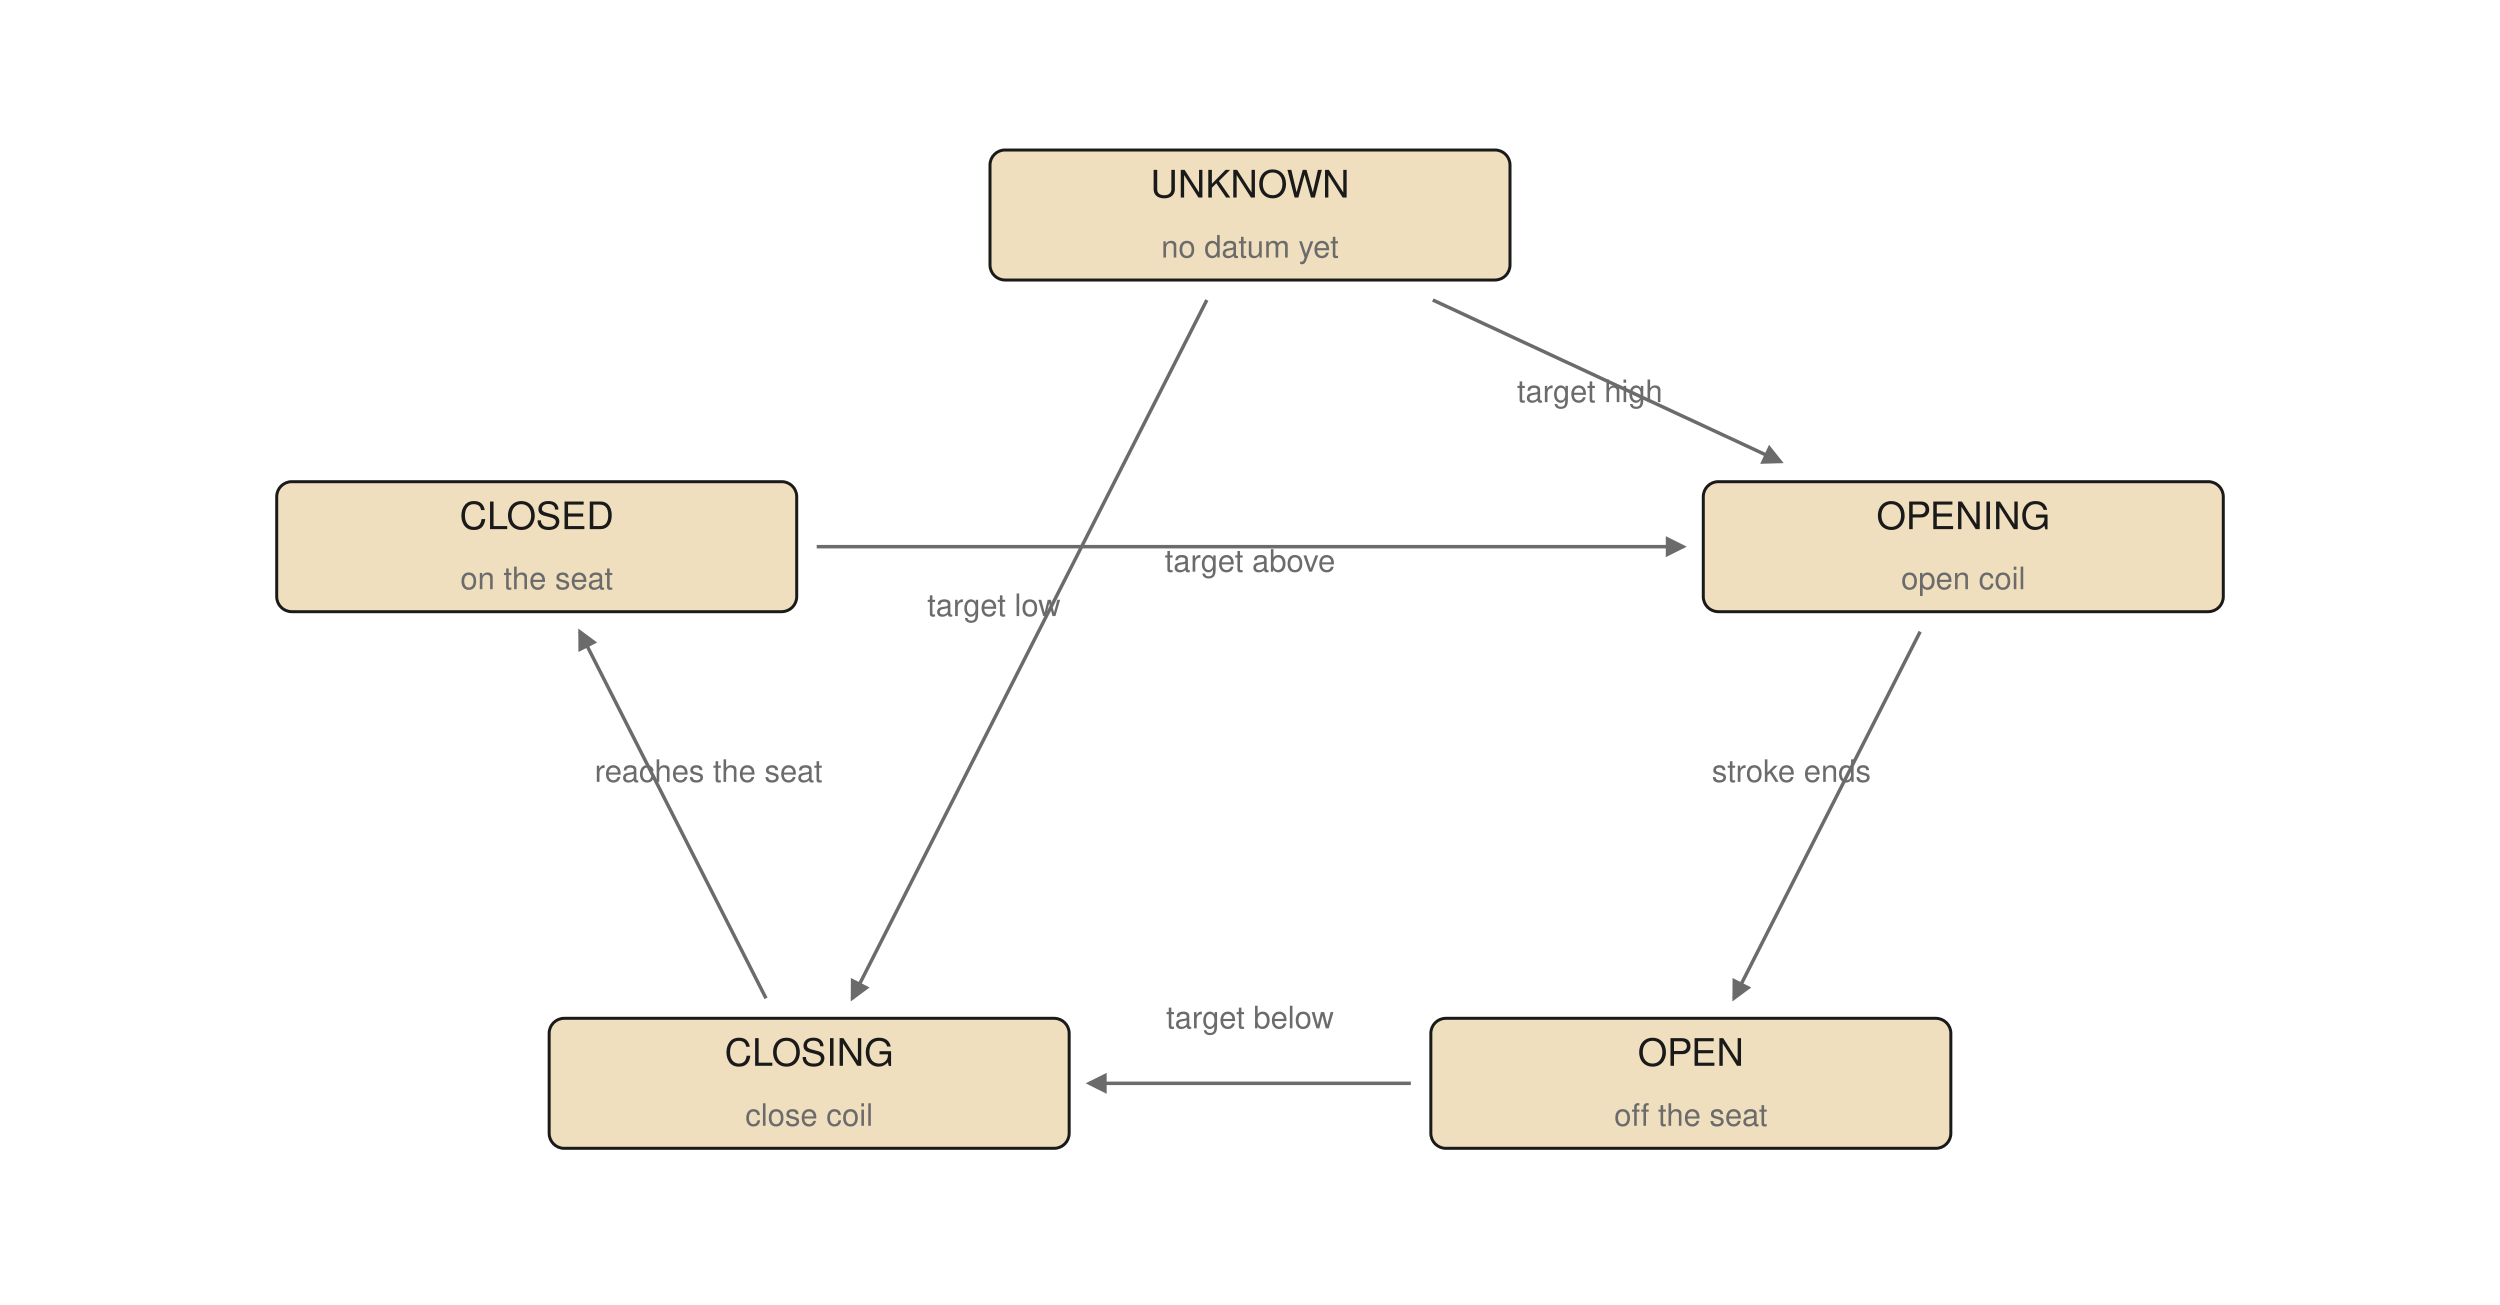
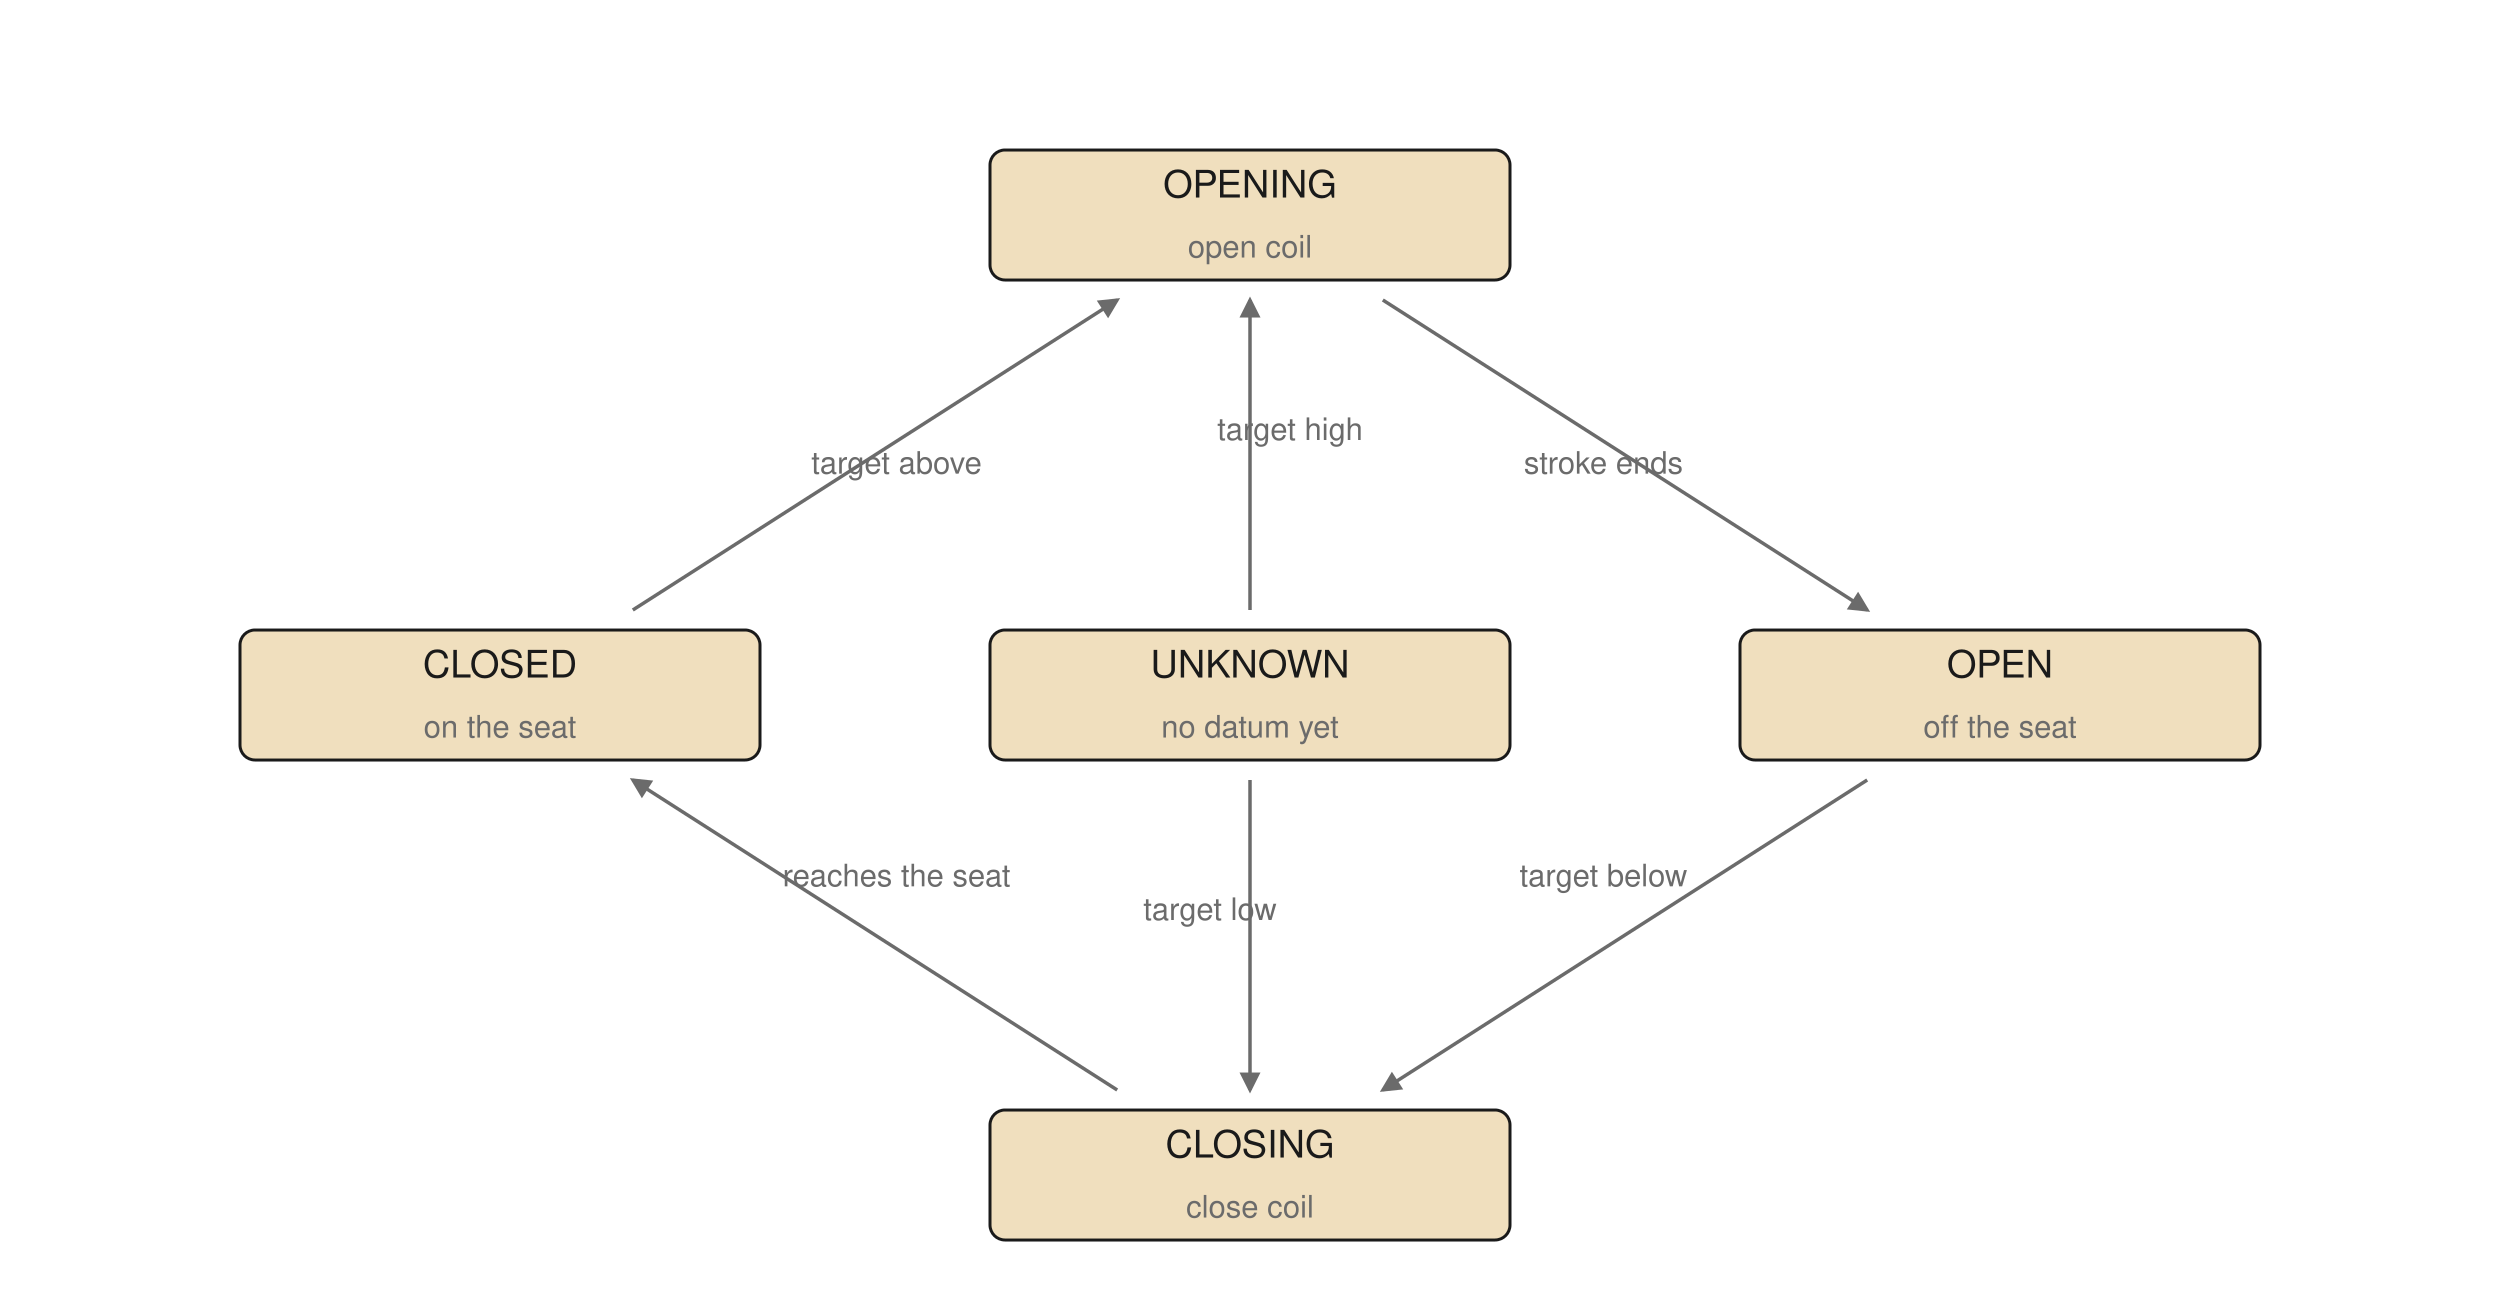
- <svg xmlns="http://www.w3.org/2000/svg" width="500" height="261" viewBox="0 0 500 261" style="max-width:100%;height:auto" content="&lt;mxfile host=&quot;app.diagrams.net&quot; type=&quot;device&quot;&gt;&lt;diagram id=&quot;block_Actuator&quot; name=&quot;block_Actuator&quot;&gt;&lt;mxGraphModel dx=&quot;500&quot; dy=&quot;261&quot; grid=&quot;0&quot; gridSize=&quot;10&quot; guides=&quot;1&quot; tooltips=&quot;1&quot; connect=&quot;1&quot; arrows=&quot;1&quot; fold=&quot;1&quot; page=&quot;1&quot; pageScale=&quot;1&quot; pageWidth=&quot;500&quot; pageHeight=&quot;261&quot; math=&quot;0&quot; shadow=&quot;0&quot;&gt;&lt;root&gt;&lt;mxCell id=&quot;0&quot;/&gt;&lt;mxCell id=&quot;1&quot; parent=&quot;0&quot;/&gt;&lt;mxCell id=&quot;n2&quot; value=&quot;UNKNOWN&quot; style=&quot;rounded=1;fillColor=#f0dfbe;strokeColor=#1a1a1a;whiteSpace=wrap;html=1;fontSize=8&quot; vertex=&quot;1&quot; parent=&quot;1&quot;&gt;&lt;mxGeometry x=&quot;198.0&quot; y=&quot;30.0&quot; width=&quot;104&quot; height=&quot;26&quot; as=&quot;geometry&quot;/&gt;&lt;/mxCell&gt;&lt;mxCell id=&quot;n3&quot; value=&quot;OPENING&quot; style=&quot;rounded=1;fillColor=#f0dfbe;strokeColor=#1a1a1a;whiteSpace=wrap;html=1;fontSize=8&quot; vertex=&quot;1&quot; parent=&quot;1&quot;&gt;&lt;mxGeometry x=&quot;340.658&quot; y=&quot;96.334&quot; width=&quot;104&quot; height=&quot;26&quot; as=&quot;geometry&quot;/&gt;&lt;/mxCell&gt;&lt;mxCell id=&quot;n4&quot; value=&quot;OPEN&quot; style=&quot;rounded=1;fillColor=#f0dfbe;strokeColor=#1a1a1a;whiteSpace=wrap;html=1;fontSize=8&quot; vertex=&quot;1&quot; parent=&quot;1&quot;&gt;&lt;mxGeometry x=&quot;286.168&quot; y=&quot;203.666&quot; width=&quot;104&quot; height=&quot;26&quot; as=&quot;geometry&quot;/&gt;&lt;/mxCell&gt;&lt;mxCell id=&quot;n5&quot; value=&quot;CLOSING&quot; style=&quot;rounded=1;fillColor=#f0dfbe;strokeColor=#1a1a1a;whiteSpace=wrap;html=1;fontSize=8&quot; vertex=&quot;1&quot; parent=&quot;1&quot;&gt;&lt;mxGeometry x=&quot;109.832&quot; y=&quot;203.666&quot; width=&quot;104&quot; height=&quot;26&quot; as=&quot;geometry&quot;/&gt;&lt;/mxCell&gt;&lt;mxCell id=&quot;n6&quot; value=&quot;CLOSED&quot; style=&quot;rounded=1;fillColor=#f0dfbe;strokeColor=#1a1a1a;whiteSpace=wrap;html=1;fontSize=8&quot; vertex=&quot;1&quot; parent=&quot;1&quot;&gt;&lt;mxGeometry x=&quot;55.342&quot; y=&quot;96.334&quot; width=&quot;104&quot; height=&quot;26&quot; as=&quot;geometry&quot;/&gt;&lt;/mxCell&gt;&lt;mxCell id=&quot;e7&quot; value=&quot;&quot; style=&quot;edgeStyle=none;html=1;strokeColor=#6b6b6b;endArrow=block&quot; edge=&quot;1&quot; parent=&quot;1&quot;&gt;&lt;mxGeometry relative=&quot;1&quot; as=&quot;geometry&quot;&gt;&lt;mxPoint x=&quot;286.56&quot; y=&quot;60.0&quot; as=&quot;sourcePoint&quot;/&gt;&lt;mxPoint x=&quot;356.098&quot; y=&quot;92.334&quot; as=&quot;targetPoint&quot;/&gt;&lt;/mxGeometry&gt;&lt;/mxCell&gt;&lt;mxCell id=&quot;n8&quot; value=&quot;target high&quot; style=&quot;text;html=1;fontSize=6;fontColor=#6b6b6b;align=center&quot; vertex=&quot;1&quot; parent=&quot;1&quot;&gt;&lt;mxGeometry x=&quot;317.956&quot; y=&quot;74.221&quot; width=&quot;55&quot; height=&quot;10.2&quot; as=&quot;geometry&quot;/&gt;&lt;/mxCell&gt;&lt;mxCell id=&quot;e9&quot; value=&quot;&quot; style=&quot;edgeStyle=none;html=1;strokeColor=#6b6b6b;endArrow=block&quot; edge=&quot;1&quot; parent=&quot;1&quot;&gt;&lt;mxGeometry relative=&quot;1&quot; as=&quot;geometry&quot;&gt;&lt;mxPoint x=&quot;241.369&quot; y=&quot;60.0&quot; as=&quot;sourcePoint&quot;/&gt;&lt;mxPoint x=&quot;170.463&quot; y=&quot;199.666&quot; as=&quot;targetPoint&quot;/&gt;&lt;/mxGeometry&gt;&lt;/mxCell&gt;&lt;mxCell id=&quot;n10&quot; value=&quot;target low&quot; style=&quot;text;html=1;fontSize=6;fontColor=#6b6b6b;align=center&quot; vertex=&quot;1&quot; parent=&quot;1&quot;&gt;&lt;mxGeometry x=&quot;198.783&quot; y=&quot;117.011&quot; width=&quot;50&quot; height=&quot;10.2&quot; as=&quot;geometry&quot;/&gt;&lt;/mxCell&gt;&lt;mxCell id=&quot;e11&quot; value=&quot;&quot; style=&quot;edgeStyle=none;html=1;strokeColor=#6b6b6b;endArrow=block&quot; edge=&quot;1&quot; parent=&quot;1&quot;&gt;&lt;mxGeometry relative=&quot;1&quot; as=&quot;geometry&quot;&gt;&lt;mxPoint x=&quot;384.028&quot; y=&quot;126.334&quot; as=&quot;sourcePoint&quot;/&gt;&lt;mxPoint x=&quot;346.798&quot; y=&quot;199.666&quot; as=&quot;targetPoint&quot;/&gt;&lt;/mxGeometry&gt;&lt;/mxCell&gt;&lt;mxCell id=&quot;n12&quot; value=&quot;stroke ends&quot; style=&quot;text;html=1;fontSize=6;fontColor=#6b6b6b;align=center&quot; vertex=&quot;1&quot; parent=&quot;1&quot;&gt;&lt;mxGeometry x=&quot;358.28&quot; y=&quot;150.178&quot; width=&quot;55&quot; height=&quot;10.2&quot; as=&quot;geometry&quot;/&gt;&lt;/mxCell&gt;&lt;mxCell id=&quot;e13&quot; value=&quot;&quot; style=&quot;edgeStyle=none;html=1;strokeColor=#6b6b6b;endArrow=block&quot; edge=&quot;1&quot; parent=&quot;1&quot;&gt;&lt;mxGeometry relative=&quot;1&quot; as=&quot;geometry&quot;&gt;&lt;mxPoint x=&quot;282.168&quot; y=&quot;216.666&quot; as=&quot;sourcePoint&quot;/&gt;&lt;mxPoint x=&quot;217.832&quot; y=&quot;216.666&quot; as=&quot;targetPoint&quot;/&gt;&lt;/mxGeometry&gt;&lt;/mxCell&gt;&lt;mxCell id=&quot;n14&quot; value=&quot;target below&quot; style=&quot;text;html=1;fontSize=6;fontColor=#6b6b6b;align=center&quot; vertex=&quot;1&quot; parent=&quot;1&quot;&gt;&lt;mxGeometry x=&quot;250&quot; y=&quot;199.466&quot; width=&quot;60&quot; height=&quot;10.2&quot; as=&quot;geometry&quot;/&gt;&lt;/mxCell&gt;&lt;mxCell id=&quot;e15&quot; value=&quot;&quot; style=&quot;edgeStyle=none;html=1;strokeColor=#6b6b6b;endArrow=block&quot; edge=&quot;1&quot; parent=&quot;1&quot;&gt;&lt;mxGeometry relative=&quot;1&quot; as=&quot;geometry&quot;&gt;&lt;mxPoint x=&quot;153.202&quot; y=&quot;199.666&quot; as=&quot;sourcePoint&quot;/&gt;&lt;mxPoint x=&quot;115.972&quot; y=&quot;126.334&quot; as=&quot;targetPoint&quot;/&gt;&lt;/mxGeometry&gt;&lt;/mxCell&gt;&lt;mxCell id=&quot;n16&quot; value=&quot;reaches the seat&quot; style=&quot;text;html=1;fontSize=6;fontColor=#6b6b6b;align=center&quot; vertex=&quot;1&quot; parent=&quot;1&quot;&gt;&lt;mxGeometry x=&quot;141.72&quot; y=&quot;150.178&quot; width=&quot;80&quot; height=&quot;10.2&quot; as=&quot;geometry&quot;/&gt;&lt;/mxCell&gt;&lt;mxCell id=&quot;e17&quot; value=&quot;&quot; style=&quot;edgeStyle=none;html=1;strokeColor=#6b6b6b;endArrow=block&quot; edge=&quot;1&quot; parent=&quot;1&quot;&gt;&lt;mxGeometry relative=&quot;1&quot; as=&quot;geometry&quot;&gt;&lt;mxPoint x=&quot;163.342&quot; y=&quot;109.334&quot; as=&quot;sourcePoint&quot;/&gt;&lt;mxPoint x=&quot;336.658&quot; y=&quot;109.334&quot; as=&quot;targetPoint&quot;/&gt;&lt;/mxGeometry&gt;&lt;/mxCell&gt;&lt;mxCell id=&quot;n18&quot; value=&quot;target above&quot; style=&quot;text;html=1;fontSize=6;fontColor=#6b6b6b;align=center&quot; vertex=&quot;1&quot; parent=&quot;1&quot;&gt;&lt;mxGeometry x=&quot;250&quot; y=&quot;108.134&quot; width=&quot;60&quot; height=&quot;10.2&quot; as=&quot;geometry&quot;/&gt;&lt;/mxCell&gt;&lt;/root&gt;&lt;/mxGraphModel&gt;&lt;/diagram&gt;&lt;/mxfile&gt;">
+ <svg xmlns="http://www.w3.org/2000/svg" width="500" height="261" viewBox="0 0 500 261" style="max-width:100%;height:auto" content="&lt;mxfile host=&quot;app.diagrams.net&quot; type=&quot;device&quot;&gt;&lt;diagram id=&quot;block_Actuator&quot; name=&quot;block_Actuator&quot;&gt;&lt;mxGraphModel dx=&quot;500&quot; dy=&quot;261&quot; grid=&quot;0&quot; gridSize=&quot;10&quot; guides=&quot;1&quot; tooltips=&quot;1&quot; connect=&quot;1&quot; arrows=&quot;1&quot; fold=&quot;1&quot; page=&quot;1&quot; pageScale=&quot;1&quot; pageWidth=&quot;500&quot; pageHeight=&quot;261&quot; math=&quot;0&quot; shadow=&quot;0&quot;&gt;&lt;root&gt;&lt;mxCell id=&quot;0&quot;/&gt;&lt;mxCell id=&quot;1&quot; parent=&quot;0&quot;/&gt;&lt;mxCell id=&quot;n2&quot; value=&quot;OPENING&quot; style=&quot;rounded=1;fillColor=#f0dfbe;strokeColor=#1a1a1a;whiteSpace=wrap;html=1;fontSize=8&quot; vertex=&quot;1&quot; parent=&quot;1&quot;&gt;&lt;mxGeometry x=&quot;198.0&quot; y=&quot;30.0&quot; width=&quot;104&quot; height=&quot;26&quot; as=&quot;geometry&quot;/&gt;&lt;/mxCell&gt;&lt;mxCell id=&quot;n3&quot; value=&quot;OPEN&quot; style=&quot;rounded=1;fillColor=#f0dfbe;strokeColor=#1a1a1a;whiteSpace=wrap;html=1;fontSize=8&quot; vertex=&quot;1&quot; parent=&quot;1&quot;&gt;&lt;mxGeometry x=&quot;348.0&quot; y=&quot;126.0&quot; width=&quot;104&quot; height=&quot;26&quot; as=&quot;geometry&quot;/&gt;&lt;/mxCell&gt;&lt;mxCell id=&quot;n4&quot; value=&quot;CLOSING&quot; style=&quot;rounded=1;fillColor=#f0dfbe;strokeColor=#1a1a1a;whiteSpace=wrap;html=1;fontSize=8&quot; vertex=&quot;1&quot; parent=&quot;1&quot;&gt;&lt;mxGeometry x=&quot;198.0&quot; y=&quot;222.0&quot; width=&quot;104&quot; height=&quot;26&quot; as=&quot;geometry&quot;/&gt;&lt;/mxCell&gt;&lt;mxCell id=&quot;n5&quot; value=&quot;CLOSED&quot; style=&quot;rounded=1;fillColor=#f0dfbe;strokeColor=#1a1a1a;whiteSpace=wrap;html=1;fontSize=8&quot; vertex=&quot;1&quot; parent=&quot;1&quot;&gt;&lt;mxGeometry x=&quot;48.0&quot; y=&quot;126.0&quot; width=&quot;104&quot; height=&quot;26&quot; as=&quot;geometry&quot;/&gt;&lt;/mxCell&gt;&lt;mxCell id=&quot;n6&quot; value=&quot;UNKNOWN&quot; style=&quot;rounded=1;fillColor=#f0dfbe;strokeColor=#1a1a1a;whiteSpace=wrap;html=1;fontSize=8&quot; vertex=&quot;1&quot; parent=&quot;1&quot;&gt;&lt;mxGeometry x=&quot;198.0&quot; y=&quot;126.0&quot; width=&quot;104&quot; height=&quot;26&quot; as=&quot;geometry&quot;/&gt;&lt;/mxCell&gt;&lt;mxCell id=&quot;e7&quot; value=&quot;&quot; style=&quot;edgeStyle=none;html=1;strokeColor=#6b6b6b;endArrow=block&quot; edge=&quot;1&quot; parent=&quot;1&quot;&gt;&lt;mxGeometry relative=&quot;1&quot; as=&quot;geometry&quot;&gt;&lt;mxPoint x=&quot;250.0&quot; y=&quot;122.0&quot; as=&quot;sourcePoint&quot;/&gt;&lt;mxPoint x=&quot;250.0&quot; y=&quot;60.0&quot; as=&quot;targetPoint&quot;/&gt;&lt;/mxGeometry&gt;&lt;/mxCell&gt;&lt;mxCell id=&quot;n8&quot; value=&quot;target high&quot; style=&quot;text;html=1;fontSize=6;fontColor=#6b6b6b;align=center&quot; vertex=&quot;1&quot; parent=&quot;1&quot;&gt;&lt;mxGeometry x=&quot;258.0&quot; y=&quot;81.8&quot; width=&quot;55&quot; height=&quot;10.2&quot; as=&quot;geometry&quot;/&gt;&lt;/mxCell&gt;&lt;mxCell id=&quot;e9&quot; value=&quot;&quot; style=&quot;edgeStyle=none;html=1;strokeColor=#6b6b6b;endArrow=block&quot; edge=&quot;1&quot; parent=&quot;1&quot;&gt;&lt;mxGeometry relative=&quot;1&quot; as=&quot;geometry&quot;&gt;&lt;mxPoint x=&quot;250.0&quot; y=&quot;156.0&quot; as=&quot;sourcePoint&quot;/&gt;&lt;mxPoint x=&quot;250.0&quot; y=&quot;218.0&quot; as=&quot;targetPoint&quot;/&gt;&lt;/mxGeometry&gt;&lt;/mxCell&gt;&lt;mxCell id=&quot;n10&quot; value=&quot;target low&quot; style=&quot;text;html=1;fontSize=6;fontColor=#6b6b6b;align=center&quot; vertex=&quot;1&quot; parent=&quot;1&quot;&gt;&lt;mxGeometry x=&quot;242.0&quot; y=&quot;177.8&quot; width=&quot;50&quot; height=&quot;10.2&quot; as=&quot;geometry&quot;/&gt;&lt;/mxCell&gt;&lt;mxCell id=&quot;e11&quot; value=&quot;&quot; style=&quot;edgeStyle=none;html=1;strokeColor=#6b6b6b;endArrow=block&quot; edge=&quot;1&quot; parent=&quot;1&quot;&gt;&lt;mxGeometry relative=&quot;1&quot; as=&quot;geometry&quot;&gt;&lt;mxPoint x=&quot;276.562&quot; y=&quot;60.0&quot; as=&quot;sourcePoint&quot;/&gt;&lt;mxPoint x=&quot;373.438&quot; y=&quot;122.0&quot; as=&quot;targetPoint&quot;/&gt;&lt;/mxGeometry&gt;&lt;/mxCell&gt;&lt;mxCell id=&quot;n12&quot; value=&quot;stroke ends&quot; style=&quot;text;html=1;fontSize=6;fontColor=#6b6b6b;align=center&quot; vertex=&quot;1&quot; parent=&quot;1&quot;&gt;&lt;mxGeometry x=&quot;320.688&quot; y=&quot;88.538&quot; width=&quot;55&quot; height=&quot;10.2&quot; as=&quot;geometry&quot;/&gt;&lt;/mxCell&gt;&lt;mxCell id=&quot;e13&quot; value=&quot;&quot; style=&quot;edgeStyle=none;html=1;strokeColor=#6b6b6b;endArrow=block&quot; edge=&quot;1&quot; parent=&quot;1&quot;&gt;&lt;mxGeometry relative=&quot;1&quot; as=&quot;geometry&quot;&gt;&lt;mxPoint x=&quot;373.438&quot; y=&quot;156.0&quot; as=&quot;sourcePoint&quot;/&gt;&lt;mxPoint x=&quot;276.562&quot; y=&quot;218.0&quot; as=&quot;targetPoint&quot;/&gt;&lt;/mxGeometry&gt;&lt;/mxCell&gt;&lt;mxCell id=&quot;n14&quot; value=&quot;target below&quot; style=&quot;text;html=1;fontSize=6;fontColor=#6b6b6b;align=center&quot; vertex=&quot;1&quot; parent=&quot;1&quot;&gt;&lt;mxGeometry x=&quot;320.688&quot; y=&quot;171.062&quot; width=&quot;60&quot; height=&quot;10.2&quot; as=&quot;geometry&quot;/&gt;&lt;/mxCell&gt;&lt;mxCell id=&quot;e15&quot; value=&quot;&quot; style=&quot;edgeStyle=none;html=1;strokeColor=#6b6b6b;endArrow=block&quot; edge=&quot;1&quot; parent=&quot;1&quot;&gt;&lt;mxGeometry relative=&quot;1&quot; as=&quot;geometry&quot;&gt;&lt;mxPoint x=&quot;223.438&quot; y=&quot;218.0&quot; as=&quot;sourcePoint&quot;/&gt;&lt;mxPoint x=&quot;126.562&quot; y=&quot;156.0&quot; as=&quot;targetPoint&quot;/&gt;&lt;/mxGeometry&gt;&lt;/mxCell&gt;&lt;mxCell id=&quot;n16&quot; value=&quot;reaches the seat&quot; style=&quot;text;html=1;fontSize=6;fontColor=#6b6b6b;align=center&quot; vertex=&quot;1&quot; parent=&quot;1&quot;&gt;&lt;mxGeometry x=&quot;179.312&quot; y=&quot;171.062&quot; width=&quot;80&quot; height=&quot;10.2&quot; as=&quot;geometry&quot;/&gt;&lt;/mxCell&gt;&lt;mxCell id=&quot;e17&quot; value=&quot;&quot; style=&quot;edgeStyle=none;html=1;strokeColor=#6b6b6b;endArrow=block&quot; edge=&quot;1&quot; parent=&quot;1&quot;&gt;&lt;mxGeometry relative=&quot;1&quot; as=&quot;geometry&quot;&gt;&lt;mxPoint x=&quot;126.562&quot; y=&quot;122.0&quot; as=&quot;sourcePoint&quot;/&gt;&lt;mxPoint x=&quot;223.438&quot; y=&quot;60.0&quot; as=&quot;targetPoint&quot;/&gt;&lt;/mxGeometry&gt;&lt;/mxCell&gt;&lt;mxCell id=&quot;n18&quot; value=&quot;target above&quot; style=&quot;text;html=1;fontSize=6;fontColor=#6b6b6b;align=center&quot; vertex=&quot;1&quot; parent=&quot;1&quot;&gt;&lt;mxGeometry x=&quot;179.312&quot; y=&quot;88.538&quot; width=&quot;60&quot; height=&quot;10.2&quot; as=&quot;geometry&quot;/&gt;&lt;/mxCell&gt;&lt;/root&gt;&lt;/mxGraphModel&gt;&lt;/diagram&gt;&lt;/mxfile&gt;">
  <defs>
    <marker id="a" markerWidth="6" markerHeight="6" refX="5" refY="3" orient="auto">
      <path d="M0,0 L6,3 L0,6 z" fill="#6b6b6b" />
    </marker>
  </defs>
  <rect width="500" height="261" fill="#ffffff" />
  <rect x="198.0" y="30.0" width="104" height="26" rx="3" fill="#f0dfbe" stroke="#1a1a1a" stroke-width="0.6" />
-   <text x="250.0" y="39.5" font-family="Helvetica,Arial,sans-serif" font-size="7.6" fill="#1a1a1a" text-anchor="middle">UNKNOWN</text>
-   <text x="250.0" y="51.5" font-family="Helvetica,Arial,sans-serif" font-size="6.2" fill="#6b6b6b" text-anchor="middle">no datum yet</text>
-   <rect x="340.658" y="96.334" width="104" height="26" rx="3" fill="#f0dfbe" stroke="#1a1a1a" stroke-width="0.6" />
-   <text x="392.658" y="105.834" font-family="Helvetica,Arial,sans-serif" font-size="7.6" fill="#1a1a1a" text-anchor="middle">OPENING</text>
-   <text x="392.658" y="117.834" font-family="Helvetica,Arial,sans-serif" font-size="6.2" fill="#6b6b6b" text-anchor="middle">open coil</text>
-   <rect x="286.168" y="203.666" width="104" height="26" rx="3" fill="#f0dfbe" stroke="#1a1a1a" stroke-width="0.6" />
-   <text x="338.168" y="213.166" font-family="Helvetica,Arial,sans-serif" font-size="7.6" fill="#1a1a1a" text-anchor="middle">OPEN</text>
-   <text x="338.168" y="225.166" font-family="Helvetica,Arial,sans-serif" font-size="6.2" fill="#6b6b6b" text-anchor="middle">off the seat</text>
-   <rect x="109.832" y="203.666" width="104" height="26" rx="3" fill="#f0dfbe" stroke="#1a1a1a" stroke-width="0.6" />
-   <text x="161.832" y="213.166" font-family="Helvetica,Arial,sans-serif" font-size="7.6" fill="#1a1a1a" text-anchor="middle">CLOSING</text>
-   <text x="161.832" y="225.166" font-family="Helvetica,Arial,sans-serif" font-size="6.2" fill="#6b6b6b" text-anchor="middle">close coil</text>
-   <rect x="55.342" y="96.334" width="104" height="26" rx="3" fill="#f0dfbe" stroke="#1a1a1a" stroke-width="0.6" />
-   <text x="107.342" y="105.834" font-family="Helvetica,Arial,sans-serif" font-size="7.6" fill="#1a1a1a" text-anchor="middle">CLOSED</text>
-   <text x="107.342" y="117.834" font-family="Helvetica,Arial,sans-serif" font-size="6.2" fill="#6b6b6b" text-anchor="middle">on the seat</text>
-   <polyline points="286.56,60.0 356.098,92.334" fill="none" stroke="#6b6b6b" stroke-width="0.7" marker-end="url(#a)" />
-   <text x="317.956" y="80.421" font-family="Helvetica,Arial,sans-serif" font-size="6.2" fill="#6b6b6b" text-anchor="middle">target high</text>
-   <polyline points="241.369,60.0 170.463,199.666" fill="none" stroke="#6b6b6b" stroke-width="0.7" marker-end="url(#a)" />
-   <text x="198.783" y="123.211" font-family="Helvetica,Arial,sans-serif" font-size="6.2" fill="#6b6b6b" text-anchor="middle">target low</text>
-   <polyline points="384.028,126.334 346.798,199.666" fill="none" stroke="#6b6b6b" stroke-width="0.7" marker-end="url(#a)" />
-   <text x="358.28" y="156.378" font-family="Helvetica,Arial,sans-serif" font-size="6.2" fill="#6b6b6b" text-anchor="middle">stroke ends</text>
-   <polyline points="282.168,216.666 217.832,216.666" fill="none" stroke="#6b6b6b" stroke-width="0.7" marker-end="url(#a)" />
-   <text x="250" y="205.666" font-family="Helvetica,Arial,sans-serif" font-size="6.2" fill="#6b6b6b" text-anchor="middle">target below</text>
-   <polyline points="153.202,199.666 115.972,126.334" fill="none" stroke="#6b6b6b" stroke-width="0.7" marker-end="url(#a)" />
-   <text x="141.72" y="156.378" font-family="Helvetica,Arial,sans-serif" font-size="6.2" fill="#6b6b6b" text-anchor="middle">reaches the seat</text>
-   <polyline points="163.342,109.334 336.658,109.334" fill="none" stroke="#6b6b6b" stroke-width="0.7" marker-end="url(#a)" />
-   <text x="250" y="114.334" font-family="Helvetica,Arial,sans-serif" font-size="6.2" fill="#6b6b6b" text-anchor="middle">target above</text>
+   <text x="250.0" y="39.5" font-family="Helvetica,Arial,sans-serif" font-size="7.6" fill="#1a1a1a" text-anchor="middle">OPENING</text>
+   <text x="250.0" y="51.5" font-family="Helvetica,Arial,sans-serif" font-size="6.2" fill="#6b6b6b" text-anchor="middle">open coil</text>
+   <rect x="348.0" y="126.0" width="104" height="26" rx="3" fill="#f0dfbe" stroke="#1a1a1a" stroke-width="0.6" />
+   <text x="400.0" y="135.5" font-family="Helvetica,Arial,sans-serif" font-size="7.6" fill="#1a1a1a" text-anchor="middle">OPEN</text>
+   <text x="400.0" y="147.5" font-family="Helvetica,Arial,sans-serif" font-size="6.2" fill="#6b6b6b" text-anchor="middle">off the seat</text>
+   <rect x="198.0" y="222.0" width="104" height="26" rx="3" fill="#f0dfbe" stroke="#1a1a1a" stroke-width="0.6" />
+   <text x="250.0" y="231.5" font-family="Helvetica,Arial,sans-serif" font-size="7.6" fill="#1a1a1a" text-anchor="middle">CLOSING</text>
+   <text x="250.0" y="243.5" font-family="Helvetica,Arial,sans-serif" font-size="6.2" fill="#6b6b6b" text-anchor="middle">close coil</text>
+   <rect x="48.0" y="126.0" width="104" height="26" rx="3" fill="#f0dfbe" stroke="#1a1a1a" stroke-width="0.6" />
+   <text x="100.0" y="135.5" font-family="Helvetica,Arial,sans-serif" font-size="7.6" fill="#1a1a1a" text-anchor="middle">CLOSED</text>
+   <text x="100.0" y="147.5" font-family="Helvetica,Arial,sans-serif" font-size="6.2" fill="#6b6b6b" text-anchor="middle">on the seat</text>
+   <rect x="198.0" y="126.0" width="104" height="26" rx="3" fill="#f0dfbe" stroke="#1a1a1a" stroke-width="0.6" />
+   <text x="250.0" y="135.5" font-family="Helvetica,Arial,sans-serif" font-size="7.6" fill="#1a1a1a" text-anchor="middle">UNKNOWN</text>
+   <text x="250.0" y="147.5" font-family="Helvetica,Arial,sans-serif" font-size="6.2" fill="#6b6b6b" text-anchor="middle">no datum yet</text>
+   <polyline points="250.0,122.0 250.0,60.0" fill="none" stroke="#6b6b6b" stroke-width="0.7" marker-end="url(#a)" />
+   <text x="258.0" y="88.0" font-family="Helvetica,Arial,sans-serif" font-size="6.2" fill="#6b6b6b" text-anchor="middle">target high</text>
+   <polyline points="250.0,156.0 250.0,218.0" fill="none" stroke="#6b6b6b" stroke-width="0.7" marker-end="url(#a)" />
+   <text x="242.0" y="184.0" font-family="Helvetica,Arial,sans-serif" font-size="6.2" fill="#6b6b6b" text-anchor="middle">target low</text>
+   <polyline points="276.562,60.0 373.438,122.0" fill="none" stroke="#6b6b6b" stroke-width="0.7" marker-end="url(#a)" />
+   <text x="320.688" y="94.738" font-family="Helvetica,Arial,sans-serif" font-size="6.2" fill="#6b6b6b" text-anchor="middle">stroke ends</text>
+   <polyline points="373.438,156.0 276.562,218.0" fill="none" stroke="#6b6b6b" stroke-width="0.7" marker-end="url(#a)" />
+   <text x="320.688" y="177.262" font-family="Helvetica,Arial,sans-serif" font-size="6.2" fill="#6b6b6b" text-anchor="middle">target below</text>
+   <polyline points="223.438,218.0 126.562,156.0" fill="none" stroke="#6b6b6b" stroke-width="0.7" marker-end="url(#a)" />
+   <text x="179.312" y="177.262" font-family="Helvetica,Arial,sans-serif" font-size="6.2" fill="#6b6b6b" text-anchor="middle">reaches the seat</text>
+   <polyline points="126.562,122.0 223.438,60.0" fill="none" stroke="#6b6b6b" stroke-width="0.7" marker-end="url(#a)" />
+   <text x="179.312" y="94.738" font-family="Helvetica,Arial,sans-serif" font-size="6.2" fill="#6b6b6b" text-anchor="middle">target above</text>
</svg>
